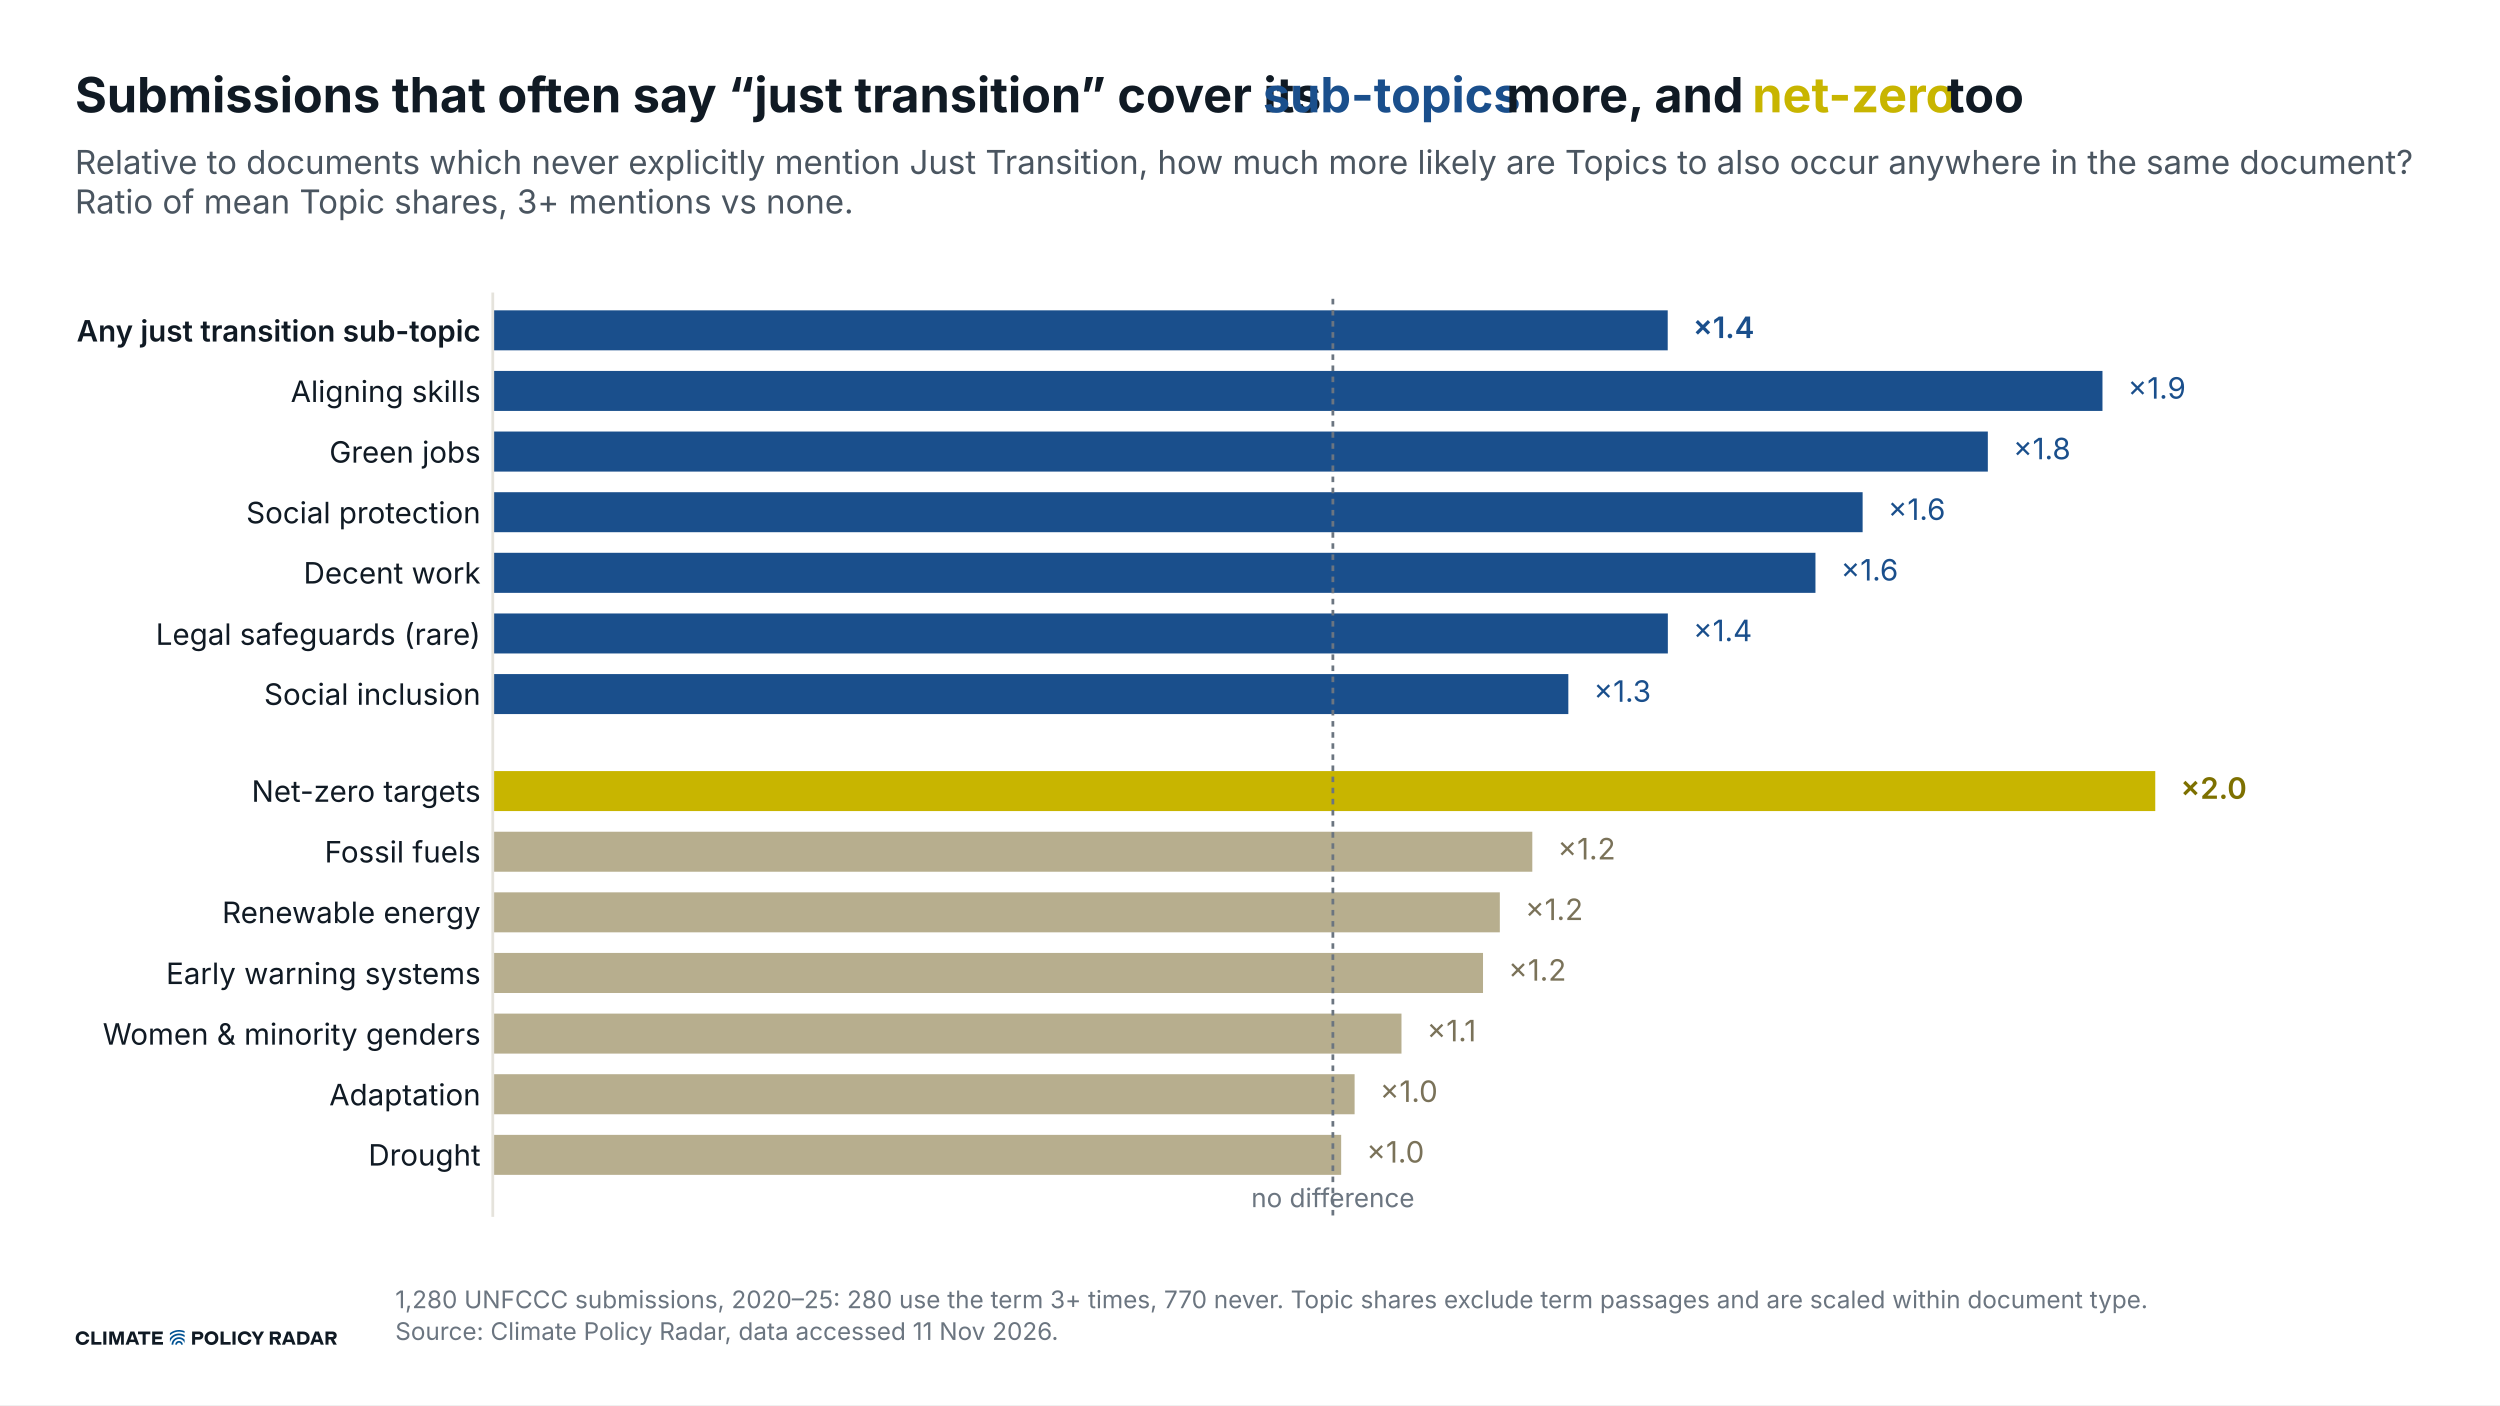
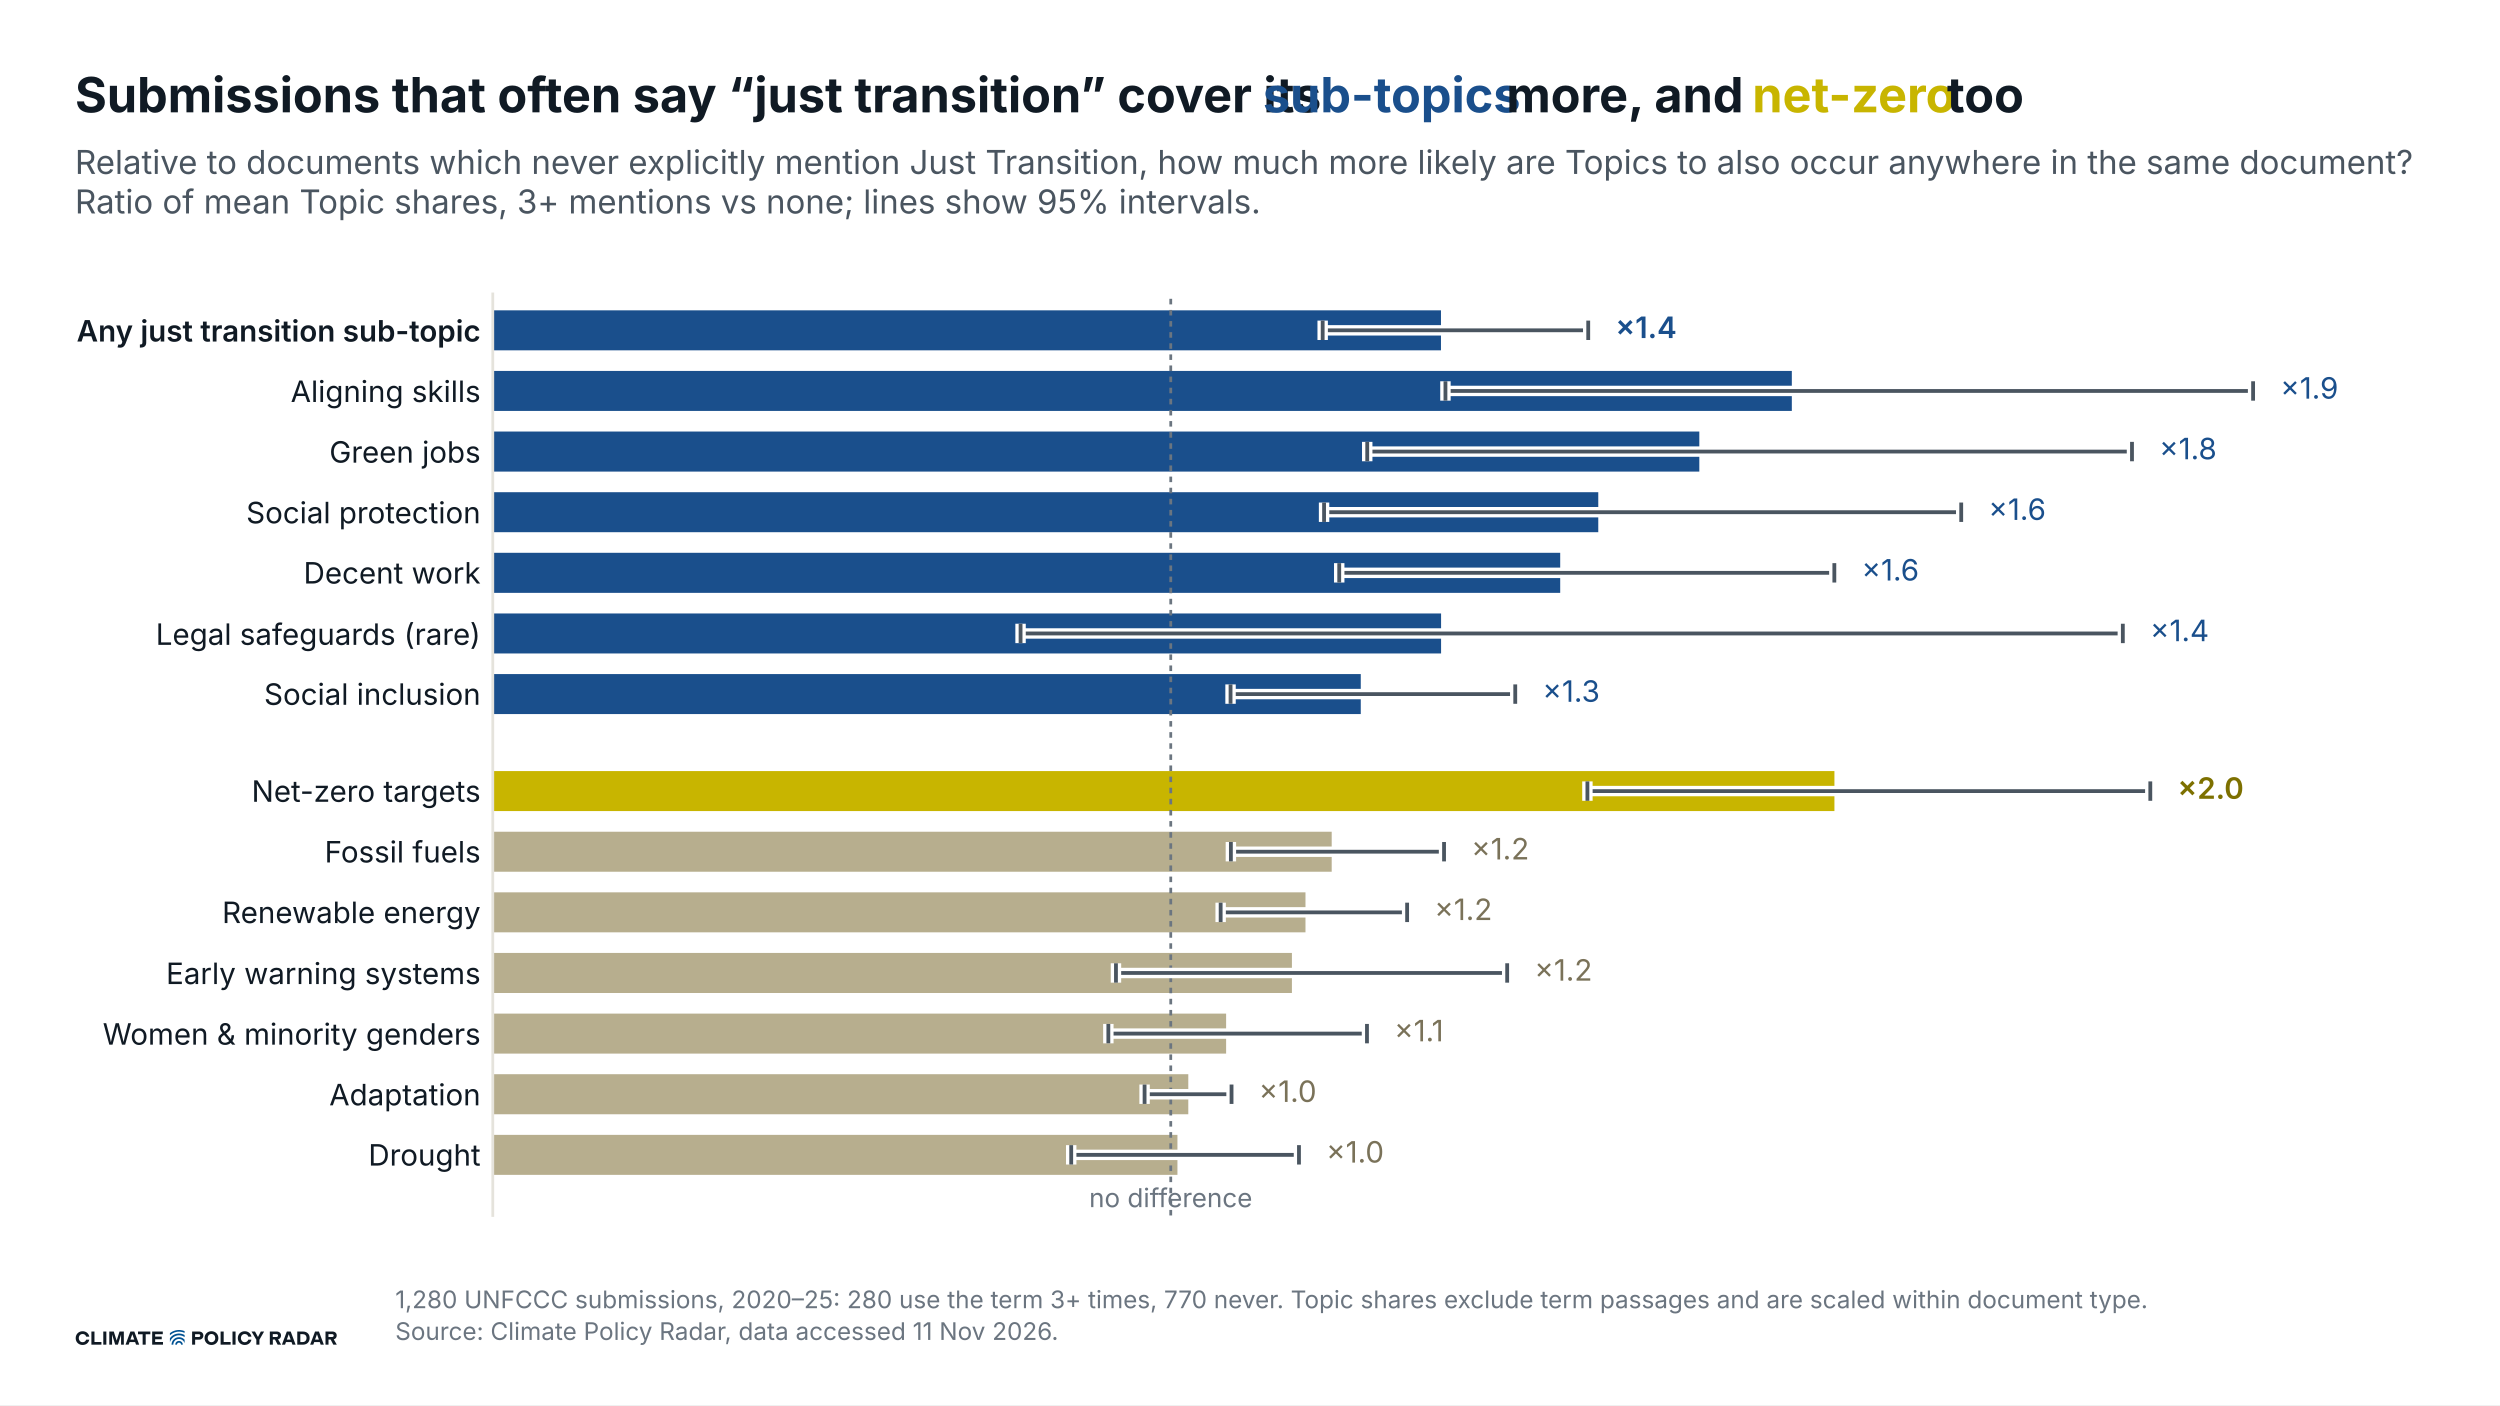
<svg xmlns="http://www.w3.org/2000/svg" width="720pt" height="404.64pt" viewBox="0 0 720 404.64" version="1.1">
  <defs>
    <style type="text/css">*{stroke-linejoin: round; stroke-linecap: butt}</style>
  </defs>
  <g id="figure_1">
    <g id="patch_1">
      <path d="M 0 404.64  L 720 404.64  L 720 0  L 0 0  z " style="fill: #ffffff" />
    </g>
    <g id="axes_1">
      <g id="patch_2">
        <path d="M 141.92 350.06  L 698.4 350.06  L 698.4 84.655  L 141.92 84.655  z " style="fill: #ffffff" />
      </g>
      <g id="matplotlib.axis_1">
        <g id="ytick_1">
          <g id="line2d_1" />
          <g id="text_1">
            <text style="font-weight: 600; font-size: 8.5px; font-family: 'Inter', 'Helvetica Neue', 'Arial', 'DejaVu Sans'; text-anchor: end; fill: #101a24" x="138.42" y="98.371" transform="rotate(-0 138.42 98.37081)">Any just transition sub-topic</text>
          </g>
        </g>
        <g id="ytick_2">
          <g id="line2d_2" />
          <g id="text_2">
            <text style="font-size: 8.5px; font-family: 'Inter', 'Helvetica Neue', 'Arial', 'DejaVu Sans'; text-anchor: end; fill: #101a24" x="138.42" y="115.786" transform="rotate(-0 138.42 115.7858)">Aligning skills</text>
          </g>
        </g>
        <g id="ytick_3">
          <g id="line2d_3" />
          <g id="text_3">
            <text style="font-size: 8.5px; font-family: 'Inter', 'Helvetica Neue', 'Arial', 'DejaVu Sans'; text-anchor: end; fill: #101a24" x="138.42" y="133.247" transform="rotate(-0 138.42 133.2467)">Green jobs</text>
          </g>
        </g>
        <g id="ytick_4">
          <g id="line2d_4" />
          <g id="text_4">
            <text style="font-size: 8.5px; font-family: 'Inter', 'Helvetica Neue', 'Arial', 'DejaVu Sans'; text-anchor: end; fill: #101a24" x="138.42" y="150.708" transform="rotate(-0 138.42 150.7076)">Social protection</text>
          </g>
        </g>
        <g id="ytick_5">
          <g id="line2d_5" />
          <g id="text_5">
            <text style="font-size: 8.5px; font-family: 'Inter', 'Helvetica Neue', 'Arial', 'DejaVu Sans'; text-anchor: end; fill: #101a24" x="138.42" y="168.067" transform="rotate(-0 138.42 168.0668)">Decent work</text>
          </g>
        </g>
        <g id="ytick_6">
          <g id="line2d_6" />
          <g id="text_6">
            <text style="font-size: 8.5px; font-family: 'Inter', 'Helvetica Neue', 'Arial', 'DejaVu Sans'; text-anchor: end; fill: #101a24" x="138.42" y="185.717" transform="rotate(-0 138.42 185.7169)">Legal safeguards (rare)</text>
          </g>
        </g>
        <g id="ytick_7">
          <g id="line2d_7" />
          <g id="text_7">
            <text style="font-size: 8.5px; font-family: 'Inter', 'Helvetica Neue', 'Arial', 'DejaVu Sans'; text-anchor: end; fill: #101a24" x="138.42" y="202.989" transform="rotate(-0 138.42 202.9885)">Social inclusion</text>
          </g>
        </g>
        <g id="ytick_8">
          <g id="line2d_8" />
          <g id="text_8">
            <text style="font-size: 8.5px; font-family: 'Inter', 'Helvetica Neue', 'Arial', 'DejaVu Sans'; text-anchor: end; fill: #101a24" x="138.42" y="230.926" transform="rotate(-0 138.42 230.9259)">Net-zero targets</text>
          </g>
        </g>
        <g id="ytick_9">
          <g id="line2d_9" />
          <g id="text_9">
            <text style="font-size: 8.5px; font-family: 'Inter', 'Helvetica Neue', 'Arial', 'DejaVu Sans'; text-anchor: end; fill: #101a24" x="138.42" y="248.387" transform="rotate(-0 138.42 248.3867)">Fossil fuels</text>
          </g>
        </g>
        <g id="ytick_10">
          <g id="line2d_10" />
          <g id="text_10">
            <text style="font-size: 8.5px; font-family: 'Inter', 'Helvetica Neue', 'Arial', 'DejaVu Sans'; text-anchor: end; fill: #101a24" x="138.42" y="265.848" transform="rotate(-0 138.42 265.8476)">Renewable energy</text>
          </g>
        </g>
        <g id="ytick_11">
          <g id="line2d_11" />
          <g id="text_11">
            <text style="font-size: 8.5px; font-family: 'Inter', 'Helvetica Neue', 'Arial', 'DejaVu Sans'; text-anchor: end; fill: #101a24" x="138.42" y="283.41" transform="rotate(-0 138.42 283.4101)">Early warning systems</text>
          </g>
        </g>
        <g id="ytick_12">
          <g id="line2d_12" />
          <g id="text_12">
            <text style="font-size: 8.5px; font-family: 'Inter', 'Helvetica Neue', 'Arial', 'DejaVu Sans'; text-anchor: end; fill: #101a24" x="138.42" y="300.871" transform="rotate(-0 138.42 300.8709)">Women &amp; minority genders</text>
          </g>
        </g>
        <g id="ytick_13">
          <g id="line2d_13" />
          <g id="text_13">
            <text style="font-size: 8.5px; font-family: 'Inter', 'Helvetica Neue', 'Arial', 'DejaVu Sans'; text-anchor: end; fill: #101a24" x="138.42" y="318.332" transform="rotate(-0 138.42 318.3318)">Adaptation</text>
          </g>
        </g>
        <g id="ytick_14">
          <g id="line2d_14" />
          <g id="text_14">
            <text style="font-size: 8.5px; font-family: 'Inter', 'Helvetica Neue', 'Arial', 'DejaVu Sans'; text-anchor: end; fill: #101a24" x="138.42" y="335.691" transform="rotate(-0 138.42 335.691)">Drought</text>
          </g>
        </g>
      </g>
      <g id="patch_3">
-         <path d="M 141.92 89.369  L 480.303 89.369  L 480.303 100.894  L 141.92 100.894  z " clip-path="url(#p7feefed35f)" style="fill: #1a4f8c" />
+         <path d="M 141.92 89.369  L 415.001 89.369  L 415.001 100.894  L 141.92 100.894  z " clip-path="url(#pdfd409a37f)" style="fill: #1a4f8c" />
      </g>
      <g id="patch_4">
-         <path d="M 141.92 106.83  L 605.512 106.83  L 605.512 118.354  L 141.92 118.354  z " clip-path="url(#p7feefed35f)" style="fill: #1a4f8c" />
+         <path d="M 141.92 106.83  L 516.047 106.83  L 516.047 118.354  L 141.92 118.354  z " clip-path="url(#pdfd409a37f)" style="fill: #1a4f8c" />
      </g>
      <g id="patch_5">
-         <path d="M 141.92 124.291  L 572.497 124.291  L 572.497 135.815  L 141.92 135.815  z " clip-path="url(#p7feefed35f)" style="fill: #1a4f8c" />
+         <path d="M 141.92 124.291  L 489.403 124.291  L 489.403 135.815  L 141.92 135.815  z " clip-path="url(#pdfd409a37f)" style="fill: #1a4f8c" />
      </g>
      <g id="patch_6">
-         <path d="M 141.92 141.752  L 536.437 141.752  L 536.437 153.276  L 141.92 153.276  z " clip-path="url(#p7feefed35f)" style="fill: #1a4f8c" />
+         <path d="M 141.92 141.752  L 460.302 141.752  L 460.302 153.276  L 141.92 153.276  z " clip-path="url(#pdfd409a37f)" style="fill: #1a4f8c" />
      </g>
      <g id="patch_7">
-         <path d="M 141.92 159.213  L 522.853 159.213  L 522.853 170.737  L 141.92 170.737  z " clip-path="url(#p7feefed35f)" style="fill: #1a4f8c" />
+         <path d="M 141.92 159.213  L 449.339 159.213  L 449.339 170.737  L 141.92 170.737  z " clip-path="url(#pdfd409a37f)" style="fill: #1a4f8c" />
      </g>
      <g id="patch_8">
-         <path d="M 141.92 176.674  L 480.34 176.674  L 480.34 188.198  L 141.92 188.198  z " clip-path="url(#p7feefed35f)" style="fill: #1a4f8c" />
+         <path d="M 141.92 176.674  L 415.031 176.674  L 415.031 188.198  L 141.92 188.198  z " clip-path="url(#pdfd409a37f)" style="fill: #1a4f8c" />
      </g>
      <g id="patch_9">
-         <path d="M 141.92 194.135  L 451.681 194.135  L 451.681 205.659  L 141.92 205.659  z " clip-path="url(#p7feefed35f)" style="fill: #1a4f8c" />
+         <path d="M 141.92 194.135  L 391.902 194.135  L 391.902 205.659  L 141.92 205.659  z " clip-path="url(#pdfd409a37f)" style="fill: #1a4f8c" />
      </g>
      <g id="patch_10">
-         <path d="M 141.92 222.072  L 620.714 222.072  L 620.714 233.596  L 141.92 233.596  z " clip-path="url(#p7feefed35f)" style="fill: #c8b500" />
+         <path d="M 141.92 222.072  L 528.315 222.072  L 528.315 233.596  L 141.92 233.596  z " clip-path="url(#pdfd409a37f)" style="fill: #c8b500" />
      </g>
      <g id="patch_11">
-         <path d="M 141.92 239.533  L 441.305 239.533  L 441.305 251.057  L 141.92 251.057  z " clip-path="url(#p7feefed35f)" style="fill: #b7ae8e" />
+         <path d="M 141.92 239.533  L 383.529 239.533  L 383.529 251.057  L 141.92 251.057  z " clip-path="url(#pdfd409a37f)" style="fill: #b7ae8e" />
      </g>
      <g id="patch_12">
-         <path d="M 141.92 256.994  L 431.951 256.994  L 431.951 268.518  L 141.92 268.518  z " clip-path="url(#p7feefed35f)" style="fill: #b7ae8e" />
+         <path d="M 141.92 256.994  L 375.98 256.994  L 375.98 268.518  L 141.92 268.518  z " clip-path="url(#pdfd409a37f)" style="fill: #b7ae8e" />
      </g>
      <g id="patch_13">
-         <path d="M 141.92 274.454  L 427.108 274.454  L 427.108 285.979  L 141.92 285.979  z " clip-path="url(#p7feefed35f)" style="fill: #b7ae8e" />
+         <path d="M 141.92 274.454  L 372.072 274.454  L 372.072 285.979  L 141.92 285.979  z " clip-path="url(#pdfd409a37f)" style="fill: #b7ae8e" />
      </g>
      <g id="patch_14">
-         <path d="M 141.92 291.915  L 403.627 291.915  L 403.627 303.44  L 141.92 303.44  z " clip-path="url(#p7feefed35f)" style="fill: #b7ae8e" />
+         <path d="M 141.92 291.915  L 353.122 291.915  L 353.122 303.44  L 141.92 303.44  z " clip-path="url(#pdfd409a37f)" style="fill: #b7ae8e" />
      </g>
      <g id="patch_15">
-         <path d="M 141.92 309.376  L 390.128 309.376  L 390.128 320.9  L 141.92 320.9  z " clip-path="url(#p7feefed35f)" style="fill: #b7ae8e" />
+         <path d="M 141.92 309.376  L 342.228 309.376  L 342.228 320.9  L 141.92 320.9  z " clip-path="url(#pdfd409a37f)" style="fill: #b7ae8e" />
      </g>
      <g id="patch_16">
-         <path d="M 141.92 326.837  L 386.255 326.837  L 386.255 338.361  L 141.92 338.361  z " clip-path="url(#p7feefed35f)" style="fill: #b7ae8e" />
+         <path d="M 141.92 326.837  L 339.102 326.837  L 339.102 338.361  L 141.92 338.361  z " clip-path="url(#pdfd409a37f)" style="fill: #b7ae8e" />
      </g>
      <g id="patch_17">
        <path d="M 141.92 350.06  L 141.92 84.655  " style="fill: none; stroke: #e5e3dc; stroke-width: 0.8; stroke-linejoin: miter; stroke-linecap: square" />
      </g>
      <g id="line2d_15">
-         <path d="M 383.868 350.06  L 383.868 84.655  " clip-path="url(#p7feefed35f)" style="fill: none; stroke-dasharray: 1.6,1.6; stroke-dashoffset: 0; stroke: #6b7580; stroke-width: 0.8" />
+         <path d="M 337.176 350.06  L 337.176 84.655  " clip-path="url(#pdfd409a37f)" style="fill: none; stroke-dasharray: 1.6,1.6; stroke-dashoffset: 0; stroke: #6b7580; stroke-width: 0.8" />
      </g>
      <g id="text_15">
-         <text style="font-weight: 600; font-size: 8.5px; font-family: 'Inter', 'Helvetica Neue', 'Arial', 'DejaVu Sans'; text-anchor: start; fill: #1a4f8c" x="487.561" y="97.356" transform="rotate(-0 487.5613 97.35612)">×1.4</text>
+         <text style="font-weight: 600; font-size: 8.5px; font-family: 'Inter', 'Helvetica Neue', 'Arial', 'DejaVu Sans'; text-anchor: start; fill: #1a4f8c" x="465.219" y="97.356" transform="rotate(-0 465.2192 97.35612)">×1.4</text>
      </g>
      <g id="text_16">
-         <text style="font-size: 8.5px; font-family: 'Inter', 'Helvetica Neue', 'Arial', 'DejaVu Sans'; text-anchor: start; fill: #1a4f8c" x="612.77" y="114.817" transform="rotate(-0 612.7701 114.817)">×1.9</text>
+         <text style="font-size: 8.5px; font-family: 'Inter', 'Helvetica Neue', 'Arial', 'DejaVu Sans'; text-anchor: start; fill: #1a4f8c" x="656.702" y="114.817" transform="rotate(-0 656.7018 114.817)">×1.9</text>
      </g>
      <g id="text_17">
-         <text style="font-size: 8.5px; font-family: 'Inter', 'Helvetica Neue', 'Arial', 'DejaVu Sans'; text-anchor: start; fill: #1a4f8c" x="579.755" y="132.278" transform="rotate(-0 579.7551 132.2778)">×1.8</text>
+         <text style="font-size: 8.5px; font-family: 'Inter', 'Helvetica Neue', 'Arial', 'DejaVu Sans'; text-anchor: start; fill: #1a4f8c" x="621.823" y="132.278" transform="rotate(-0 621.8232 132.2778)">×1.8</text>
      </g>
      <g id="text_18">
-         <text style="font-size: 8.5px; font-family: 'Inter', 'Helvetica Neue', 'Arial', 'DejaVu Sans'; text-anchor: start; fill: #1a4f8c" x="543.695" y="149.739" transform="rotate(-0 543.695 149.7387)">×1.6</text>
+         <text style="font-size: 8.5px; font-family: 'Inter', 'Helvetica Neue', 'Arial', 'DejaVu Sans'; text-anchor: start; fill: #1a4f8c" x="572.64" y="149.739" transform="rotate(-0 572.6402 149.7387)">×1.6</text>
      </g>
      <g id="text_19">
-         <text style="font-size: 8.5px; font-family: 'Inter', 'Helvetica Neue', 'Arial', 'DejaVu Sans'; text-anchor: start; fill: #1a4f8c" x="530.111" y="167.2" transform="rotate(-0 530.1113 167.1995)">×1.6</text>
+         <text style="font-size: 8.5px; font-family: 'Inter', 'Helvetica Neue', 'Arial', 'DejaVu Sans'; text-anchor: start; fill: #1a4f8c" x="536.1" y="167.2" transform="rotate(-0 536.0998 167.1995)">×1.6</text>
      </g>
      <g id="text_20">
-         <text style="font-size: 8.5px; font-family: 'Inter', 'Helvetica Neue', 'Arial', 'DejaVu Sans'; text-anchor: start; fill: #1a4f8c" x="487.598" y="184.66" transform="rotate(-0 487.5985 184.6604)">×1.4</text>
+         <text style="font-size: 8.5px; font-family: 'Inter', 'Helvetica Neue', 'Arial', 'DejaVu Sans'; text-anchor: start; fill: #1a4f8c" x="619.186" y="184.66" transform="rotate(-0 619.1863 184.6604)">×1.4</text>
      </g>
      <g id="text_21">
-         <text style="font-size: 8.5px; font-family: 'Inter', 'Helvetica Neue', 'Arial', 'DejaVu Sans'; text-anchor: start; fill: #1a4f8c" x="458.939" y="202.121" transform="rotate(-0 458.9392 202.1213)">×1.3</text>
+         <text style="font-size: 8.5px; font-family: 'Inter', 'Helvetica Neue', 'Arial', 'DejaVu Sans'; text-anchor: start; fill: #1a4f8c" x="444.201" y="202.121" transform="rotate(-0 444.2008 202.1213)">×1.3</text>
      </g>
      <g id="text_22">
-         <text style="font-weight: 600; font-size: 8.5px; font-family: 'Inter', 'Helvetica Neue', 'Arial', 'DejaVu Sans'; text-anchor: start; fill: #7d7000" x="627.973" y="230.059" transform="rotate(-0 627.9726 230.0586)">×2.0</text>
+         <text style="font-weight: 600; font-size: 8.5px; font-family: 'Inter', 'Helvetica Neue', 'Arial', 'DejaVu Sans'; text-anchor: start; fill: #7d7000" x="627.097" y="230.059" transform="rotate(-0 627.0973 230.0586)">×2.0</text>
      </g>
      <g id="text_23">
-         <text style="font-size: 8.5px; font-family: 'Inter', 'Helvetica Neue', 'Arial', 'DejaVu Sans'; text-anchor: start; fill: #7a7259" x="448.564" y="247.519" transform="rotate(-0 448.5637 247.5195)">×1.2</text>
+         <text style="font-size: 8.5px; font-family: 'Inter', 'Helvetica Neue', 'Arial', 'DejaVu Sans'; text-anchor: start; fill: #7a7259" x="423.694" y="247.519" transform="rotate(-0 423.6938 247.5195)">×1.2</text>
      </g>
      <g id="text_24">
-         <text style="font-size: 8.5px; font-family: 'Inter', 'Helvetica Neue', 'Arial', 'DejaVu Sans'; text-anchor: start; fill: #7a7259" x="439.209" y="264.98" transform="rotate(-0 439.2092 264.9803)">×1.2</text>
+         <text style="font-size: 8.5px; font-family: 'Inter', 'Helvetica Neue', 'Arial', 'DejaVu Sans'; text-anchor: start; fill: #7a7259" x="413.06" y="264.98" transform="rotate(-0 413.0604 264.9803)">×1.2</text>
      </g>
      <g id="text_25">
-         <text style="font-size: 8.5px; font-family: 'Inter', 'Helvetica Neue', 'Arial', 'DejaVu Sans'; text-anchor: start; fill: #7a7259" x="434.367" y="282.441" transform="rotate(-0 434.3667 282.4412)">×1.2</text>
+         <text style="font-size: 8.5px; font-family: 'Inter', 'Helvetica Neue', 'Arial', 'DejaVu Sans'; text-anchor: start; fill: #7a7259" x="441.877" y="282.441" transform="rotate(-0 441.8767 282.4412)">×1.2</text>
      </g>
      <g id="text_26">
-         <text style="font-size: 8.5px; font-family: 'Inter', 'Helvetica Neue', 'Arial', 'DejaVu Sans'; text-anchor: start; fill: #7a7259" x="410.886" y="299.902" transform="rotate(-0 410.8855 299.902)">×1.1</text>
+         <text style="font-size: 8.5px; font-family: 'Inter', 'Helvetica Neue', 'Arial', 'DejaVu Sans'; text-anchor: start; fill: #7a7259" x="401.499" y="299.902" transform="rotate(-0 401.4987 299.902)">×1.1</text>
      </g>
      <g id="text_27">
-         <text style="font-size: 8.5px; font-family: 'Inter', 'Helvetica Neue', 'Arial', 'DejaVu Sans'; text-anchor: start; fill: #7a7259" x="397.386" y="317.363" transform="rotate(-0 397.3864 317.3629)">×1.0</text>
+         <text style="font-size: 8.5px; font-family: 'Inter', 'Helvetica Neue', 'Arial', 'DejaVu Sans'; text-anchor: start; fill: #7a7259" x="362.494" y="317.363" transform="rotate(-0 362.4936 317.3629)">×1.0</text>
      </g>
      <g id="text_28">
-         <text style="font-size: 8.5px; font-family: 'Inter', 'Helvetica Neue', 'Arial', 'DejaVu Sans'; text-anchor: start; fill: #7a7259" x="393.513" y="334.824" transform="rotate(-0 393.513 334.8238)">×1.0</text>
+         <text style="font-size: 8.5px; font-family: 'Inter', 'Helvetica Neue', 'Arial', 'DejaVu Sans'; text-anchor: start; fill: #7a7259" x="381.914" y="334.824" transform="rotate(-0 381.9141 334.8238)">×1.0</text>
      </g>
      <g id="text_29">
-         <text style="font-size: 7.5px; font-family: 'Inter', 'Helvetica Neue', 'Arial', 'DejaVu Sans'; text-anchor: middle; fill: #6b7580" x="383.868" y="347.659" transform="rotate(-0 383.8678 347.6589)">no difference</text>
+         <text style="font-size: 7.5px; font-family: 'Inter', 'Helvetica Neue', 'Arial', 'DejaVu Sans'; text-anchor: middle; fill: #6b7580" x="337.176" y="347.659" transform="rotate(-0 337.1761 347.6589)">no difference</text>
+       </g>
+       <g id="LineCollection_1">
+         <path d="M 380.929 95.132  L 457.409 95.132  " clip-path="url(#pdfd409a37f)" style="fill: none; stroke: #ffffff; stroke-width: 3" />
+         <path d="M 380.929 95.132  L 457.409 95.132  " clip-path="url(#pdfd409a37f)" style="fill: none; stroke: #4a5560; stroke-width: 1.1" />
+         <path d="M 416.288 112.592  L 648.892 112.592  " clip-path="url(#pdfd409a37f)" style="fill: none; stroke: #ffffff; stroke-width: 3" />
+         <path d="M 416.288 112.592  L 648.892 112.592  " clip-path="url(#pdfd409a37f)" style="fill: none; stroke: #4a5560; stroke-width: 1.1" />
+         <path d="M 393.761 130.053  L 614.013 130.053  " clip-path="url(#pdfd409a37f)" style="fill: none; stroke: #ffffff; stroke-width: 3" />
+         <path d="M 393.761 130.053  L 614.013 130.053  " clip-path="url(#pdfd409a37f)" style="fill: none; stroke: #4a5560; stroke-width: 1.1" />
+         <path d="M 381.332 147.514  L 564.83 147.514  " clip-path="url(#pdfd409a37f)" style="fill: none; stroke: #ffffff; stroke-width: 3" />
+         <path d="M 381.332 147.514  L 564.83 147.514  " clip-path="url(#pdfd409a37f)" style="fill: none; stroke: #4a5560; stroke-width: 1.1" />
+         <path d="M 385.697 164.975  L 528.29 164.975  " clip-path="url(#pdfd409a37f)" style="fill: none; stroke: #ffffff; stroke-width: 3" />
+         <path d="M 385.697 164.975  L 528.29 164.975  " clip-path="url(#pdfd409a37f)" style="fill: none; stroke: #4a5560; stroke-width: 1.1" />
+         <path d="M 293.922 182.436  L 611.376 182.436  " clip-path="url(#pdfd409a37f)" style="fill: none; stroke: #ffffff; stroke-width: 3" />
+         <path d="M 293.922 182.436  L 611.376 182.436  " clip-path="url(#pdfd409a37f)" style="fill: none; stroke: #4a5560; stroke-width: 1.1" />
+         <path d="M 354.397 199.897  L 436.391 199.897  " clip-path="url(#pdfd409a37f)" style="fill: none; stroke: #ffffff; stroke-width: 3" />
+         <path d="M 354.397 199.897  L 436.391 199.897  " clip-path="url(#pdfd409a37f)" style="fill: none; stroke: #4a5560; stroke-width: 1.1" />
+         <path d="M 457.174 227.834  L 619.287 227.834  " clip-path="url(#pdfd409a37f)" style="fill: none; stroke: #ffffff; stroke-width: 3" />
+         <path d="M 457.174 227.834  L 619.287 227.834  " clip-path="url(#pdfd409a37f)" style="fill: none; stroke: #4a5560; stroke-width: 1.1" />
+         <path d="M 354.495 245.295  L 415.884 245.295  " clip-path="url(#pdfd409a37f)" style="fill: none; stroke: #ffffff; stroke-width: 3" />
+         <path d="M 354.495 245.295  L 415.884 245.295  " clip-path="url(#pdfd409a37f)" style="fill: none; stroke: #4a5560; stroke-width: 1.1" />
+         <path d="M 351.548 262.756  L 405.25 262.756  " clip-path="url(#pdfd409a37f)" style="fill: none; stroke: #ffffff; stroke-width: 3" />
+         <path d="M 351.548 262.756  L 405.25 262.756  " clip-path="url(#pdfd409a37f)" style="fill: none; stroke: #4a5560; stroke-width: 1.1" />
+         <path d="M 321.397 280.217  L 434.066 280.217  " clip-path="url(#pdfd409a37f)" style="fill: none; stroke: #ffffff; stroke-width: 3" />
+         <path d="M 321.397 280.217  L 434.066 280.217  " clip-path="url(#pdfd409a37f)" style="fill: none; stroke: #4a5560; stroke-width: 1.1" />
+         <path d="M 319.204 297.677  L 393.688 297.677  " clip-path="url(#pdfd409a37f)" style="fill: none; stroke: #ffffff; stroke-width: 3" />
+         <path d="M 319.204 297.677  L 393.688 297.677  " clip-path="url(#pdfd409a37f)" style="fill: none; stroke: #4a5560; stroke-width: 1.1" />
+         <path d="M 329.639 315.138  L 354.683 315.138  " clip-path="url(#pdfd409a37f)" style="fill: none; stroke: #ffffff; stroke-width: 3" />
+         <path d="M 329.639 315.138  L 354.683 315.138  " clip-path="url(#pdfd409a37f)" style="fill: none; stroke: #4a5560; stroke-width: 1.1" />
+         <path d="M 308.508 332.599  L 374.104 332.599  " clip-path="url(#pdfd409a37f)" style="fill: none; stroke: #ffffff; stroke-width: 3" />
+         <path d="M 308.508 332.599  L 374.104 332.599  " clip-path="url(#pdfd409a37f)" style="fill: none; stroke: #4a5560; stroke-width: 1.1" />
+       </g>
+       <g id="LineCollection_2">
+         <path d="M 380.929 92.338  L 380.929 97.925  " clip-path="url(#pdfd409a37f)" style="fill: none; stroke: #ffffff; stroke-width: 3" />
+         <path d="M 380.929 92.338  L 380.929 97.925  " clip-path="url(#pdfd409a37f)" style="fill: none; stroke: #4a5560; stroke-width: 1.1" />
+         <path d="M 416.288 109.799  L 416.288 115.386  " clip-path="url(#pdfd409a37f)" style="fill: none; stroke: #ffffff; stroke-width: 3" />
+         <path d="M 416.288 109.799  L 416.288 115.386  " clip-path="url(#pdfd409a37f)" style="fill: none; stroke: #4a5560; stroke-width: 1.1" />
+         <path d="M 393.761 127.259  L 393.761 132.847  " clip-path="url(#pdfd409a37f)" style="fill: none; stroke: #ffffff; stroke-width: 3" />
+         <path d="M 393.761 127.259  L 393.761 132.847  " clip-path="url(#pdfd409a37f)" style="fill: none; stroke: #4a5560; stroke-width: 1.1" />
+         <path d="M 381.332 144.72  L 381.332 150.308  " clip-path="url(#pdfd409a37f)" style="fill: none; stroke: #ffffff; stroke-width: 3" />
+         <path d="M 381.332 144.72  L 381.332 150.308  " clip-path="url(#pdfd409a37f)" style="fill: none; stroke: #4a5560; stroke-width: 1.1" />
+         <path d="M 385.697 162.181  L 385.697 167.769  " clip-path="url(#pdfd409a37f)" style="fill: none; stroke: #ffffff; stroke-width: 3" />
+         <path d="M 385.697 162.181  L 385.697 167.769  " clip-path="url(#pdfd409a37f)" style="fill: none; stroke: #4a5560; stroke-width: 1.1" />
+         <path d="M 293.922 179.642  L 293.922 185.23  " clip-path="url(#pdfd409a37f)" style="fill: none; stroke: #ffffff; stroke-width: 3" />
+         <path d="M 293.922 179.642  L 293.922 185.23  " clip-path="url(#pdfd409a37f)" style="fill: none; stroke: #4a5560; stroke-width: 1.1" />
+         <path d="M 354.397 197.103  L 354.397 202.69  " clip-path="url(#pdfd409a37f)" style="fill: none; stroke: #ffffff; stroke-width: 3" />
+         <path d="M 354.397 197.103  L 354.397 202.69  " clip-path="url(#pdfd409a37f)" style="fill: none; stroke: #4a5560; stroke-width: 1.1" />
+         <path d="M 457.174 225.04  L 457.174 230.628  " clip-path="url(#pdfd409a37f)" style="fill: none; stroke: #ffffff; stroke-width: 3" />
+         <path d="M 457.174 225.04  L 457.174 230.628  " clip-path="url(#pdfd409a37f)" style="fill: none; stroke: #4a5560; stroke-width: 1.1" />
+         <path d="M 354.495 242.501  L 354.495 248.089  " clip-path="url(#pdfd409a37f)" style="fill: none; stroke: #ffffff; stroke-width: 3" />
+         <path d="M 354.495 242.501  L 354.495 248.089  " clip-path="url(#pdfd409a37f)" style="fill: none; stroke: #4a5560; stroke-width: 1.1" />
+         <path d="M 351.548 259.962  L 351.548 265.549  " clip-path="url(#pdfd409a37f)" style="fill: none; stroke: #ffffff; stroke-width: 3" />
+         <path d="M 351.548 259.962  L 351.548 265.549  " clip-path="url(#pdfd409a37f)" style="fill: none; stroke: #4a5560; stroke-width: 1.1" />
+         <path d="M 321.397 277.423  L 321.397 283.01  " clip-path="url(#pdfd409a37f)" style="fill: none; stroke: #ffffff; stroke-width: 3" />
+         <path d="M 321.397 277.423  L 321.397 283.01  " clip-path="url(#pdfd409a37f)" style="fill: none; stroke: #4a5560; stroke-width: 1.1" />
+         <path d="M 319.204 294.884  L 319.204 300.471  " clip-path="url(#pdfd409a37f)" style="fill: none; stroke: #ffffff; stroke-width: 3" />
+         <path d="M 319.204 294.884  L 319.204 300.471  " clip-path="url(#pdfd409a37f)" style="fill: none; stroke: #4a5560; stroke-width: 1.1" />
+         <path d="M 329.639 312.345  L 329.639 317.932  " clip-path="url(#pdfd409a37f)" style="fill: none; stroke: #ffffff; stroke-width: 3" />
+         <path d="M 329.639 312.345  L 329.639 317.932  " clip-path="url(#pdfd409a37f)" style="fill: none; stroke: #4a5560; stroke-width: 1.1" />
+         <path d="M 308.508 329.805  L 308.508 335.393  " clip-path="url(#pdfd409a37f)" style="fill: none; stroke: #ffffff; stroke-width: 3" />
+         <path d="M 308.508 329.805  L 308.508 335.393  " clip-path="url(#pdfd409a37f)" style="fill: none; stroke: #4a5560; stroke-width: 1.1" />
+         <path d="M 457.409 92.338  L 457.409 97.925  " clip-path="url(#pdfd409a37f)" style="fill: none; stroke: #ffffff; stroke-width: 3" />
+         <path d="M 457.409 92.338  L 457.409 97.925  " clip-path="url(#pdfd409a37f)" style="fill: none; stroke: #4a5560; stroke-width: 1.1" />
+         <path d="M 648.892 109.799  L 648.892 115.386  " clip-path="url(#pdfd409a37f)" style="fill: none; stroke: #ffffff; stroke-width: 3" />
+         <path d="M 648.892 109.799  L 648.892 115.386  " clip-path="url(#pdfd409a37f)" style="fill: none; stroke: #4a5560; stroke-width: 1.1" />
+         <path d="M 614.013 127.259  L 614.013 132.847  " clip-path="url(#pdfd409a37f)" style="fill: none; stroke: #ffffff; stroke-width: 3" />
+         <path d="M 614.013 127.259  L 614.013 132.847  " clip-path="url(#pdfd409a37f)" style="fill: none; stroke: #4a5560; stroke-width: 1.1" />
+         <path d="M 564.83 144.72  L 564.83 150.308  " clip-path="url(#pdfd409a37f)" style="fill: none; stroke: #ffffff; stroke-width: 3" />
+         <path d="M 564.83 144.72  L 564.83 150.308  " clip-path="url(#pdfd409a37f)" style="fill: none; stroke: #4a5560; stroke-width: 1.1" />
+         <path d="M 528.29 162.181  L 528.29 167.769  " clip-path="url(#pdfd409a37f)" style="fill: none; stroke: #ffffff; stroke-width: 3" />
+         <path d="M 528.29 162.181  L 528.29 167.769  " clip-path="url(#pdfd409a37f)" style="fill: none; stroke: #4a5560; stroke-width: 1.1" />
+         <path d="M 611.376 179.642  L 611.376 185.23  " clip-path="url(#pdfd409a37f)" style="fill: none; stroke: #ffffff; stroke-width: 3" />
+         <path d="M 611.376 179.642  L 611.376 185.23  " clip-path="url(#pdfd409a37f)" style="fill: none; stroke: #4a5560; stroke-width: 1.1" />
+         <path d="M 436.391 197.103  L 436.391 202.69  " clip-path="url(#pdfd409a37f)" style="fill: none; stroke: #ffffff; stroke-width: 3" />
+         <path d="M 436.391 197.103  L 436.391 202.69  " clip-path="url(#pdfd409a37f)" style="fill: none; stroke: #4a5560; stroke-width: 1.1" />
+         <path d="M 619.287 225.04  L 619.287 230.628  " clip-path="url(#pdfd409a37f)" style="fill: none; stroke: #ffffff; stroke-width: 3" />
+         <path d="M 619.287 225.04  L 619.287 230.628  " clip-path="url(#pdfd409a37f)" style="fill: none; stroke: #4a5560; stroke-width: 1.1" />
+         <path d="M 415.884 242.501  L 415.884 248.089  " clip-path="url(#pdfd409a37f)" style="fill: none; stroke: #ffffff; stroke-width: 3" />
+         <path d="M 415.884 242.501  L 415.884 248.089  " clip-path="url(#pdfd409a37f)" style="fill: none; stroke: #4a5560; stroke-width: 1.1" />
+         <path d="M 405.25 259.962  L 405.25 265.549  " clip-path="url(#pdfd409a37f)" style="fill: none; stroke: #ffffff; stroke-width: 3" />
+         <path d="M 405.25 259.962  L 405.25 265.549  " clip-path="url(#pdfd409a37f)" style="fill: none; stroke: #4a5560; stroke-width: 1.1" />
+         <path d="M 434.066 277.423  L 434.066 283.01  " clip-path="url(#pdfd409a37f)" style="fill: none; stroke: #ffffff; stroke-width: 3" />
+         <path d="M 434.066 277.423  L 434.066 283.01  " clip-path="url(#pdfd409a37f)" style="fill: none; stroke: #4a5560; stroke-width: 1.1" />
+         <path d="M 393.688 294.884  L 393.688 300.471  " clip-path="url(#pdfd409a37f)" style="fill: none; stroke: #ffffff; stroke-width: 3" />
+         <path d="M 393.688 294.884  L 393.688 300.471  " clip-path="url(#pdfd409a37f)" style="fill: none; stroke: #4a5560; stroke-width: 1.1" />
+         <path d="M 354.683 312.345  L 354.683 317.932  " clip-path="url(#pdfd409a37f)" style="fill: none; stroke: #ffffff; stroke-width: 3" />
+         <path d="M 354.683 312.345  L 354.683 317.932  " clip-path="url(#pdfd409a37f)" style="fill: none; stroke: #4a5560; stroke-width: 1.1" />
+         <path d="M 374.104 329.805  L 374.104 335.393  " clip-path="url(#pdfd409a37f)" style="fill: none; stroke: #ffffff; stroke-width: 3" />
+         <path d="M 374.104 329.805  L 374.104 335.393  " clip-path="url(#pdfd409a37f)" style="fill: none; stroke: #4a5560; stroke-width: 1.1" />
      </g>
    </g>
    <g id="patch_18">
      <path d="M 23.788 387.354  C 22.683 387.354 21.798 386.557 21.798 385.38  C 21.798 384.215 22.683 383.396 23.788 383.396  C 24.783 383.396 25.553 384.022 25.728 384.968  L 24.827 384.968  C 24.689 384.49 24.31 384.193 23.788 384.193  C 23.167 384.193 22.694 384.665 22.694 385.375  C 22.694 386.073 23.172 386.557 23.788 386.557  C 24.283 386.557 24.662 386.293 24.816 385.831  L 25.717 385.831  C 25.531 386.754 24.766 387.354 23.788 387.354  z M 29.21 387.271  L 26.324 387.271  L 26.324 383.478  L 27.209 383.478  L 27.209 386.496  L 29.21 386.496  L 29.21 387.271  z M 30.63 387.271  L 29.745 387.271  L 29.745 383.478  L 30.63 383.478  L 30.63 387.271  z M 32.272 387.271  L 31.475 387.271  L 31.475 383.478  L 32.767 383.478  L 33.591 386.106  L 34.421 383.478  L 35.664 383.478  L 35.664 387.271  L 34.867 387.271  L 34.867 384.352  L 33.96 387.271  L 33.179 387.271  L 32.272 384.341  L 32.272 387.271  z M 40.096 387.271  L 39.184 387.271  L 38.92 386.524  L 37.315 386.524  L 37.051 387.271  L 36.149 387.271  L 37.562 383.478  L 38.678 383.478  L 40.096 387.271  z M 38.112 384.248  L 37.562 385.809  L 38.667 385.809  L 38.112 384.248  z M 41.964 387.271  L 41.078 387.271  L 41.078 384.259  L 39.743 384.259  L 39.743 383.478  L 43.299 383.478  L 43.299 384.259  L 41.964 384.259  L 41.964 387.271  z M 46.943 387.271  L 43.826 387.271  L 43.826 383.478  L 46.883 383.478  L 46.883 384.248  L 44.684 384.248  L 44.684 384.946  L 46.58 384.946  L 46.58 385.704  L 44.684 385.704  L 44.684 386.496  L 46.943 386.496  L 46.943 387.271  z " style="fill: #101a24" />
    </g>
    <g id="patch_19">
      <path d="M 50.104 385.675  C 50.527 385.29 51.085 385.089 51.656 385.116  C 52.115 385.137 52.557 385.305 52.914 385.595  C 53.008 385.671 53.082 385.743 53.163 385.832  L 53.163 386.896  L 53.162 386.894  C 53.154 386.872 53.145 386.829 53.137 386.803  C 53.12 386.743 53.098 386.685 53.074 386.628  C 52.916 386.257 52.629 385.957 52.266 385.783  C 51.87 385.595 51.416 385.571 51.004 385.718  C 50.591 385.865 50.254 386.169 50.066 386.564  C 49.955 386.8 49.913 387.013 49.907 387.271  L 49.399 387.271  C 49.399 387.237 49.4 387.199 49.401 387.165  C 49.429 386.595 49.681 386.059 50.104 385.675  z " style="fill: #005192" />
    </g>
    <g id="patch_20">
      <path d="M 51.558 386.171  C 51.85 386.171 52.129 386.288 52.335 386.494  C 52.545 386.706 52.653 386.974 52.656 387.271  L 52.147 387.271  C 52.14 387.116 52.104 387 51.999 386.88  C 51.896 386.762 51.751 386.691 51.596 386.681  C 51.437 386.67 51.282 386.724 51.164 386.829  C 51.065 386.916 50.998 387.034 50.974 387.163  C 50.968 387.201 50.966 387.233 50.963 387.271  L 50.456 387.271  C 50.456 386.979 50.571 386.698 50.779 386.492  C 50.985 386.285 51.266 386.17 51.558 386.171  z " style="fill: #005192" />
    </g>
    <g id="patch_21">
      <path d="M 50.752 384.158  C 51.437 383.982 52.16 384.036 52.811 384.311  C 52.932 384.362 53.049 384.421 53.163 384.487  L 53.163 385.095  C 53.074 385.025 52.947 384.947 52.848 384.893  C 52.351 384.623 51.782 384.516 51.221 384.586  C 50.508 384.675 49.86 385.044 49.42 385.611  C 49.25 385.829 49.114 386.072 49.018 386.331  C 48.997 386.387 48.979 386.442 48.962 386.499  C 48.958 386.514 48.939 386.585 48.934 386.595  L 48.934 385.411  C 49.025 385.278 49.159 385.123 49.272 385.009  C 49.679 384.597 50.191 384.303 50.752 384.158  z " style="fill: #005192" />
    </g>
    <g id="patch_22">
      <path d="M 51.677 383.043  C 51.716 383.049 51.767 383.047 51.807 383.049  C 51.89 383.054 51.974 383.062 52.057 383.072  C 52.437 383.117 52.809 383.213 53.163 383.358  L 53.163 383.868  C 52.256 383.44 51.216 383.391 50.273 383.733  C 49.857 383.884 49.471 384.107 49.132 384.393  C 49.088 384.43 49.044 384.469 49.002 384.508  C 48.982 384.526 48.952 384.553 48.934 384.573  L 48.934 383.953  C 49.017 383.884 49.133 383.802 49.223 383.743  C 49.724 383.41 50.291 383.19 50.884 383.095  C 51.005 383.076 51.127 383.062 51.249 383.053  C 51.285 383.05 51.32 383.048 51.355 383.047  C 51.377 383.046 51.41 383.046 51.431 383.043  L 51.433 383.043  L 51.677 383.043  z " style="fill: #005192" />
    </g>
    <g id="patch_23">
      <path d="M 56.199 387.271  L 55.33 387.271  L 55.33 383.478  L 57.293 383.478  C 58.062 383.478 58.563 383.929 58.563 384.633  C 58.563 385.347 58.046 385.831 57.293 385.831  L 56.199 385.831  L 56.199 387.271  z M 56.182 384.242  L 56.182 385.061  L 57.227 385.061  C 57.518 385.061 57.678 384.896 57.678 384.649  C 57.678 384.402 57.513 384.242 57.227 384.242  L 56.182 384.242  z M 60.897 387.359  C 59.781 387.359 58.913 386.535 58.913 385.375  C 58.913 384.215 59.781 383.39 60.897 383.39  C 62.019 383.39 62.888 384.215 62.888 385.375  C 62.888 386.535 62.019 387.359 60.897 387.359  z M 60.897 386.557  C 61.546 386.557 61.992 386.056 61.992 385.375  C 61.992 384.693 61.546 384.187 60.897 384.187  C 60.249 384.187 59.809 384.693 59.809 385.375  C 59.809 386.056 60.249 386.557 60.897 386.557  z M 66.422 387.271  L 63.536 387.271  L 63.536 383.478  L 64.421 383.478  L 64.421 386.496  L 66.422 386.496  L 66.422 387.271  z M 67.842 387.271  L 66.957 387.271  L 66.957 383.478  L 67.842 383.478  L 67.842 387.271  z M 70.479 387.354  C 69.374 387.354 68.489 386.557 68.489 385.38  C 68.489 384.215 69.374 383.396 70.479 383.396  C 71.474 383.396 72.243 384.022 72.419 384.968  L 71.518 384.968  C 71.38 384.49 71.001 384.193 70.479 384.193  C 69.857 384.193 69.385 384.665 69.385 385.375  C 69.385 386.073 69.863 386.557 70.479 386.557  C 70.973 386.557 71.353 386.293 71.507 385.831  L 72.408 385.831  C 72.221 386.754 71.457 387.354 70.479 387.354  z M 74.713 387.271  L 73.828 387.271  L 73.828 385.842  L 72.437 383.478  L 73.443 383.478  L 74.295 385.056  L 75.12 383.478  L 76.065 383.478  L 74.713 385.836  L 74.713 387.271  z M 80.084 385.732  L 80.97 387.271  L 79.964 387.271  L 79.183 385.781  L 78.578 385.781  L 78.578 387.271  L 77.71 387.271  L 77.71 383.478  L 79.678 383.478  C 80.436 383.478 80.942 383.923 80.942 384.627  C 80.942 385.188 80.601 385.6 80.084 385.732  z M 78.562 384.237  L 78.562 385.05  L 79.617 385.05  C 79.909 385.05 80.068 384.891 80.068 384.644  C 80.068 384.391 79.898 384.237 79.617 384.237  L 78.562 384.237  z M 85.139 387.271  L 84.226 387.271  L 83.963 386.524  L 82.357 386.524  L 82.094 387.271  L 81.192 387.271  L 82.605 383.478  L 83.721 383.478  L 85.139 387.271  z M 83.155 384.248  L 82.605 385.809  L 83.71 385.809  L 83.155 384.248  z M 87.176 383.478  C 88.418 383.478 89.177 384.182 89.177 385.342  C 89.177 386.529 88.401 387.271 87.176 387.271  L 85.614 387.271  L 85.614 383.478  L 87.176 383.478  z M 86.494 386.518  L 87.126 386.518  C 87.841 386.518 88.28 386.051 88.28 385.347  C 88.28 384.644 87.841 384.231 87.126 384.231  L 86.494 384.231  L 86.494 386.518  z M 93.269 387.271  L 92.356 387.271  L 92.093 386.524  L 90.487 386.524  L 90.224 387.271  L 89.322 387.271  L 90.735 383.478  L 91.851 383.478  L 93.269 387.271  z M 91.285 384.248  L 90.735 385.809  L 91.84 385.809  L 91.285 384.248  z M 96.12 385.732  L 97.005 387.271  L 95.999 387.271  L 95.218 385.781  L 94.613 385.781  L 94.613 387.271  L 93.745 387.271  L 93.745 383.478  L 95.713 383.478  C 96.471 383.478 96.977 383.923 96.977 384.627  C 96.977 385.188 96.636 385.6 96.12 385.732  z M 94.597 384.237  L 94.597 385.05  L 95.652 385.05  C 95.944 385.05 96.103 384.891 96.103 384.644  C 96.103 384.391 95.933 384.237 95.652 384.237  L 94.597 384.237  z " style="fill: #101a24" />
    </g>
    <g id="text_30">
      <text style="font-size: 9.5px; font-family: 'Inter', 'Helvetica Neue', 'Arial', 'DejaVu Sans'; fill: #4a5560" transform="translate(21.6 50.09336)">Relative to documents which never explicitly mention Just Transition, how much more likely are Topics to also occur anywhere in the same document?</text>
-       <text style="font-size: 9.5px; font-family: 'Inter', 'Helvetica Neue', 'Arial', 'DejaVu Sans'; fill: #4a5560" transform="translate(21.6 61.47629)">Ratio of mean Topic shares, 3+ mentions vs none.</text>
+       <text style="font-size: 9.5px; font-family: 'Inter', 'Helvetica Neue', 'Arial', 'DejaVu Sans'; fill: #4a5560" transform="translate(21.6 61.47629)">Ratio of mean Topic shares, 3+ mentions vs none; lines show 95% intervals.</text>
    </g>
    <g id="text_31">
      <text style="font-size: 7px; font-family: 'Inter', 'Helvetica Neue', 'Arial', 'DejaVu Sans'; fill: #6b7580" transform="translate(113.832 376.767)">1,280 UNFCCC submissions, 2020–25: 280 use the term 3+ times, 770 never. Topic shares exclude term passages and are scaled within document type.</text>
      <text style="font-size: 7px; font-family: 'Inter', 'Helvetica Neue', 'Arial', 'DejaVu Sans'; fill: #6b7580" transform="translate(113.832 385.9042)">Source: Climate Policy Radar, data accessed 11 Nov 2026.</text>
    </g>
    <g id="text_32">
      <text style="font-weight: 700; font-size: 14px; font-family: 'Inter Tight', 'Inter', 'Helvetica Neue', 'Arial', 'DejaVu Sans'; text-anchor: start; fill: #101a24" x="21.6" y="32.36" transform="rotate(-0 21.6 32.36031)">Submissions that often say “just transition” cover its </text>
    </g>
    <g id="text_33">
      <text style="font-weight: 700; font-size: 14px; font-family: 'Inter Tight', 'Inter', 'Helvetica Neue', 'Arial', 'DejaVu Sans'; text-anchor: start; fill: #1a4f8c" x="363.707" y="32.36" transform="rotate(-0 363.7075 32.36031)">sub-topics</text>
    </g>
    <g id="text_34">
      <text style="font-weight: 700; font-size: 14px; font-family: 'Inter Tight', 'Inter', 'Helvetica Neue', 'Arial', 'DejaVu Sans'; text-anchor: start; fill: #101a24" x="433.83" y="32.36" transform="rotate(-0 433.83 32.36031)"> more, and </text>
    </g>
    <g id="text_35">
      <text style="font-weight: 700; font-size: 14px; font-family: 'Inter Tight', 'Inter', 'Helvetica Neue', 'Arial', 'DejaVu Sans'; text-anchor: start; fill: #c8b500" x="504.657" y="32.36" transform="rotate(-0 504.6569 32.36031)">net-zero</text>
    </g>
    <g id="text_36">
      <text style="font-weight: 700; font-size: 14px; font-family: 'Inter Tight', 'Inter', 'Helvetica Neue', 'Arial', 'DejaVu Sans'; text-anchor: start; fill: #101a24" x="560.718" y="32.36" transform="rotate(-0 560.7181 32.36031)"> too</text>
    </g>
  </g>
  <defs>
-     <clipPath id="p7feefed35f">
+     <clipPath id="pdfd409a37f">
      <rect x="141.92" y="84.655" width="556.48" height="265.405" />
    </clipPath>
  </defs>
</svg>
